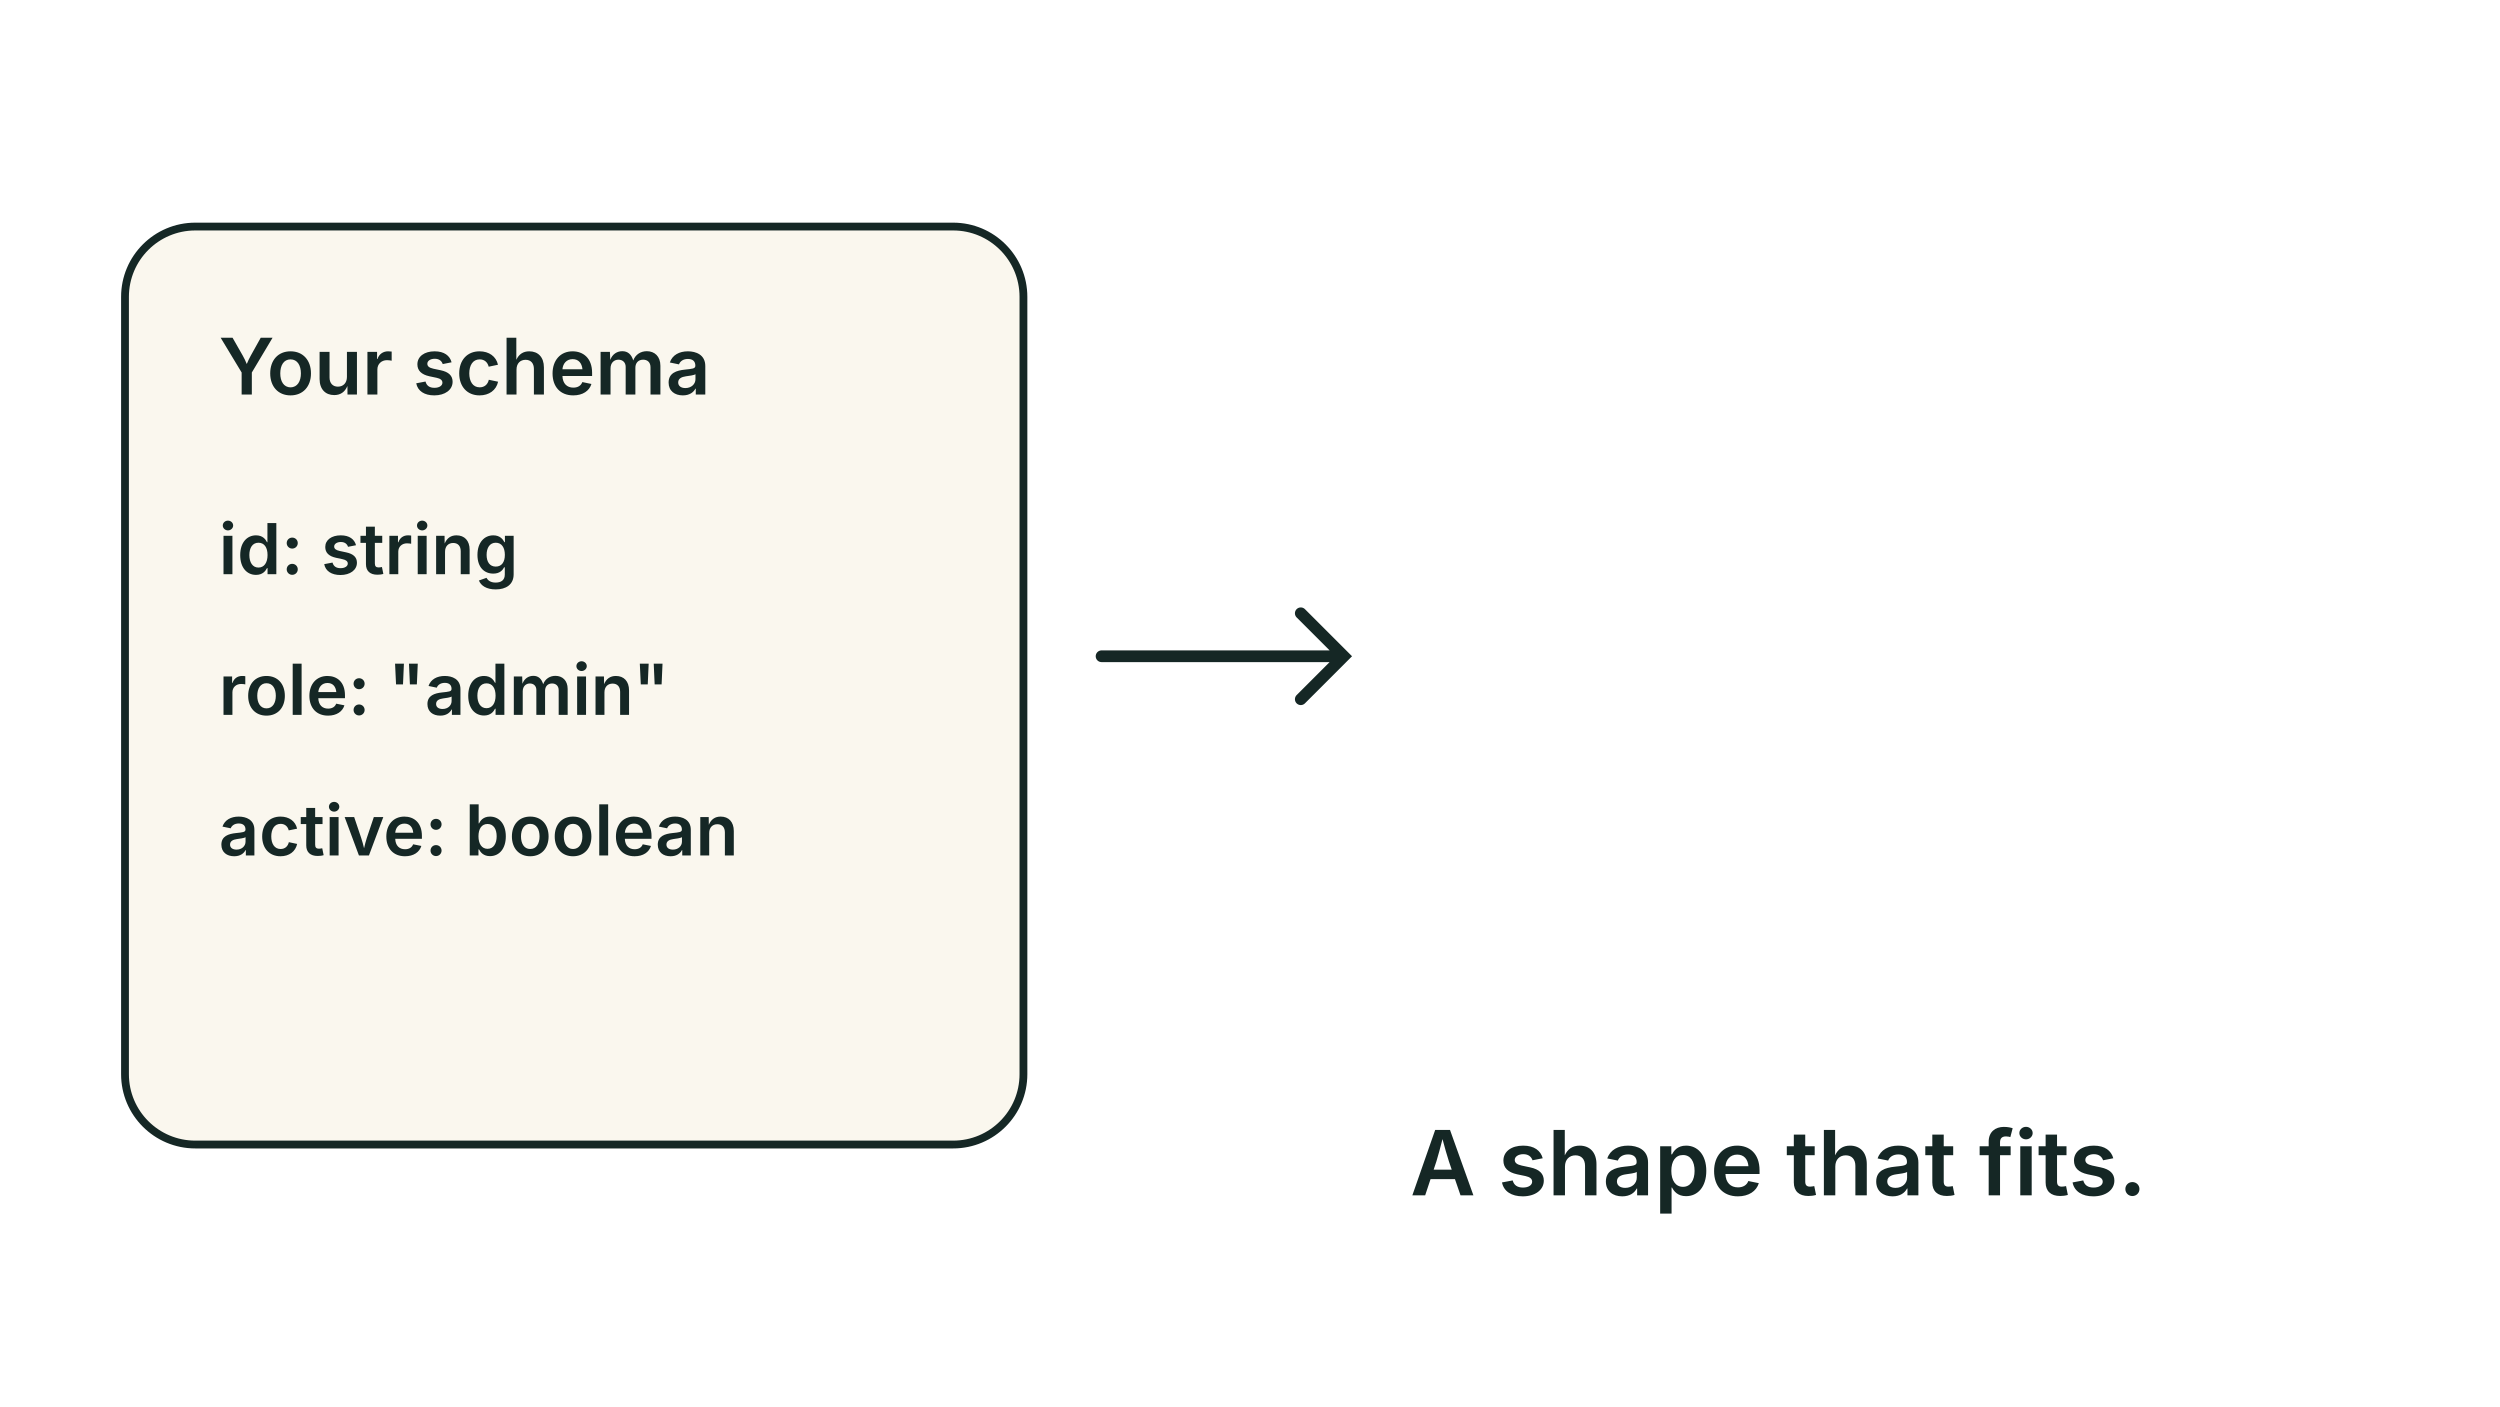
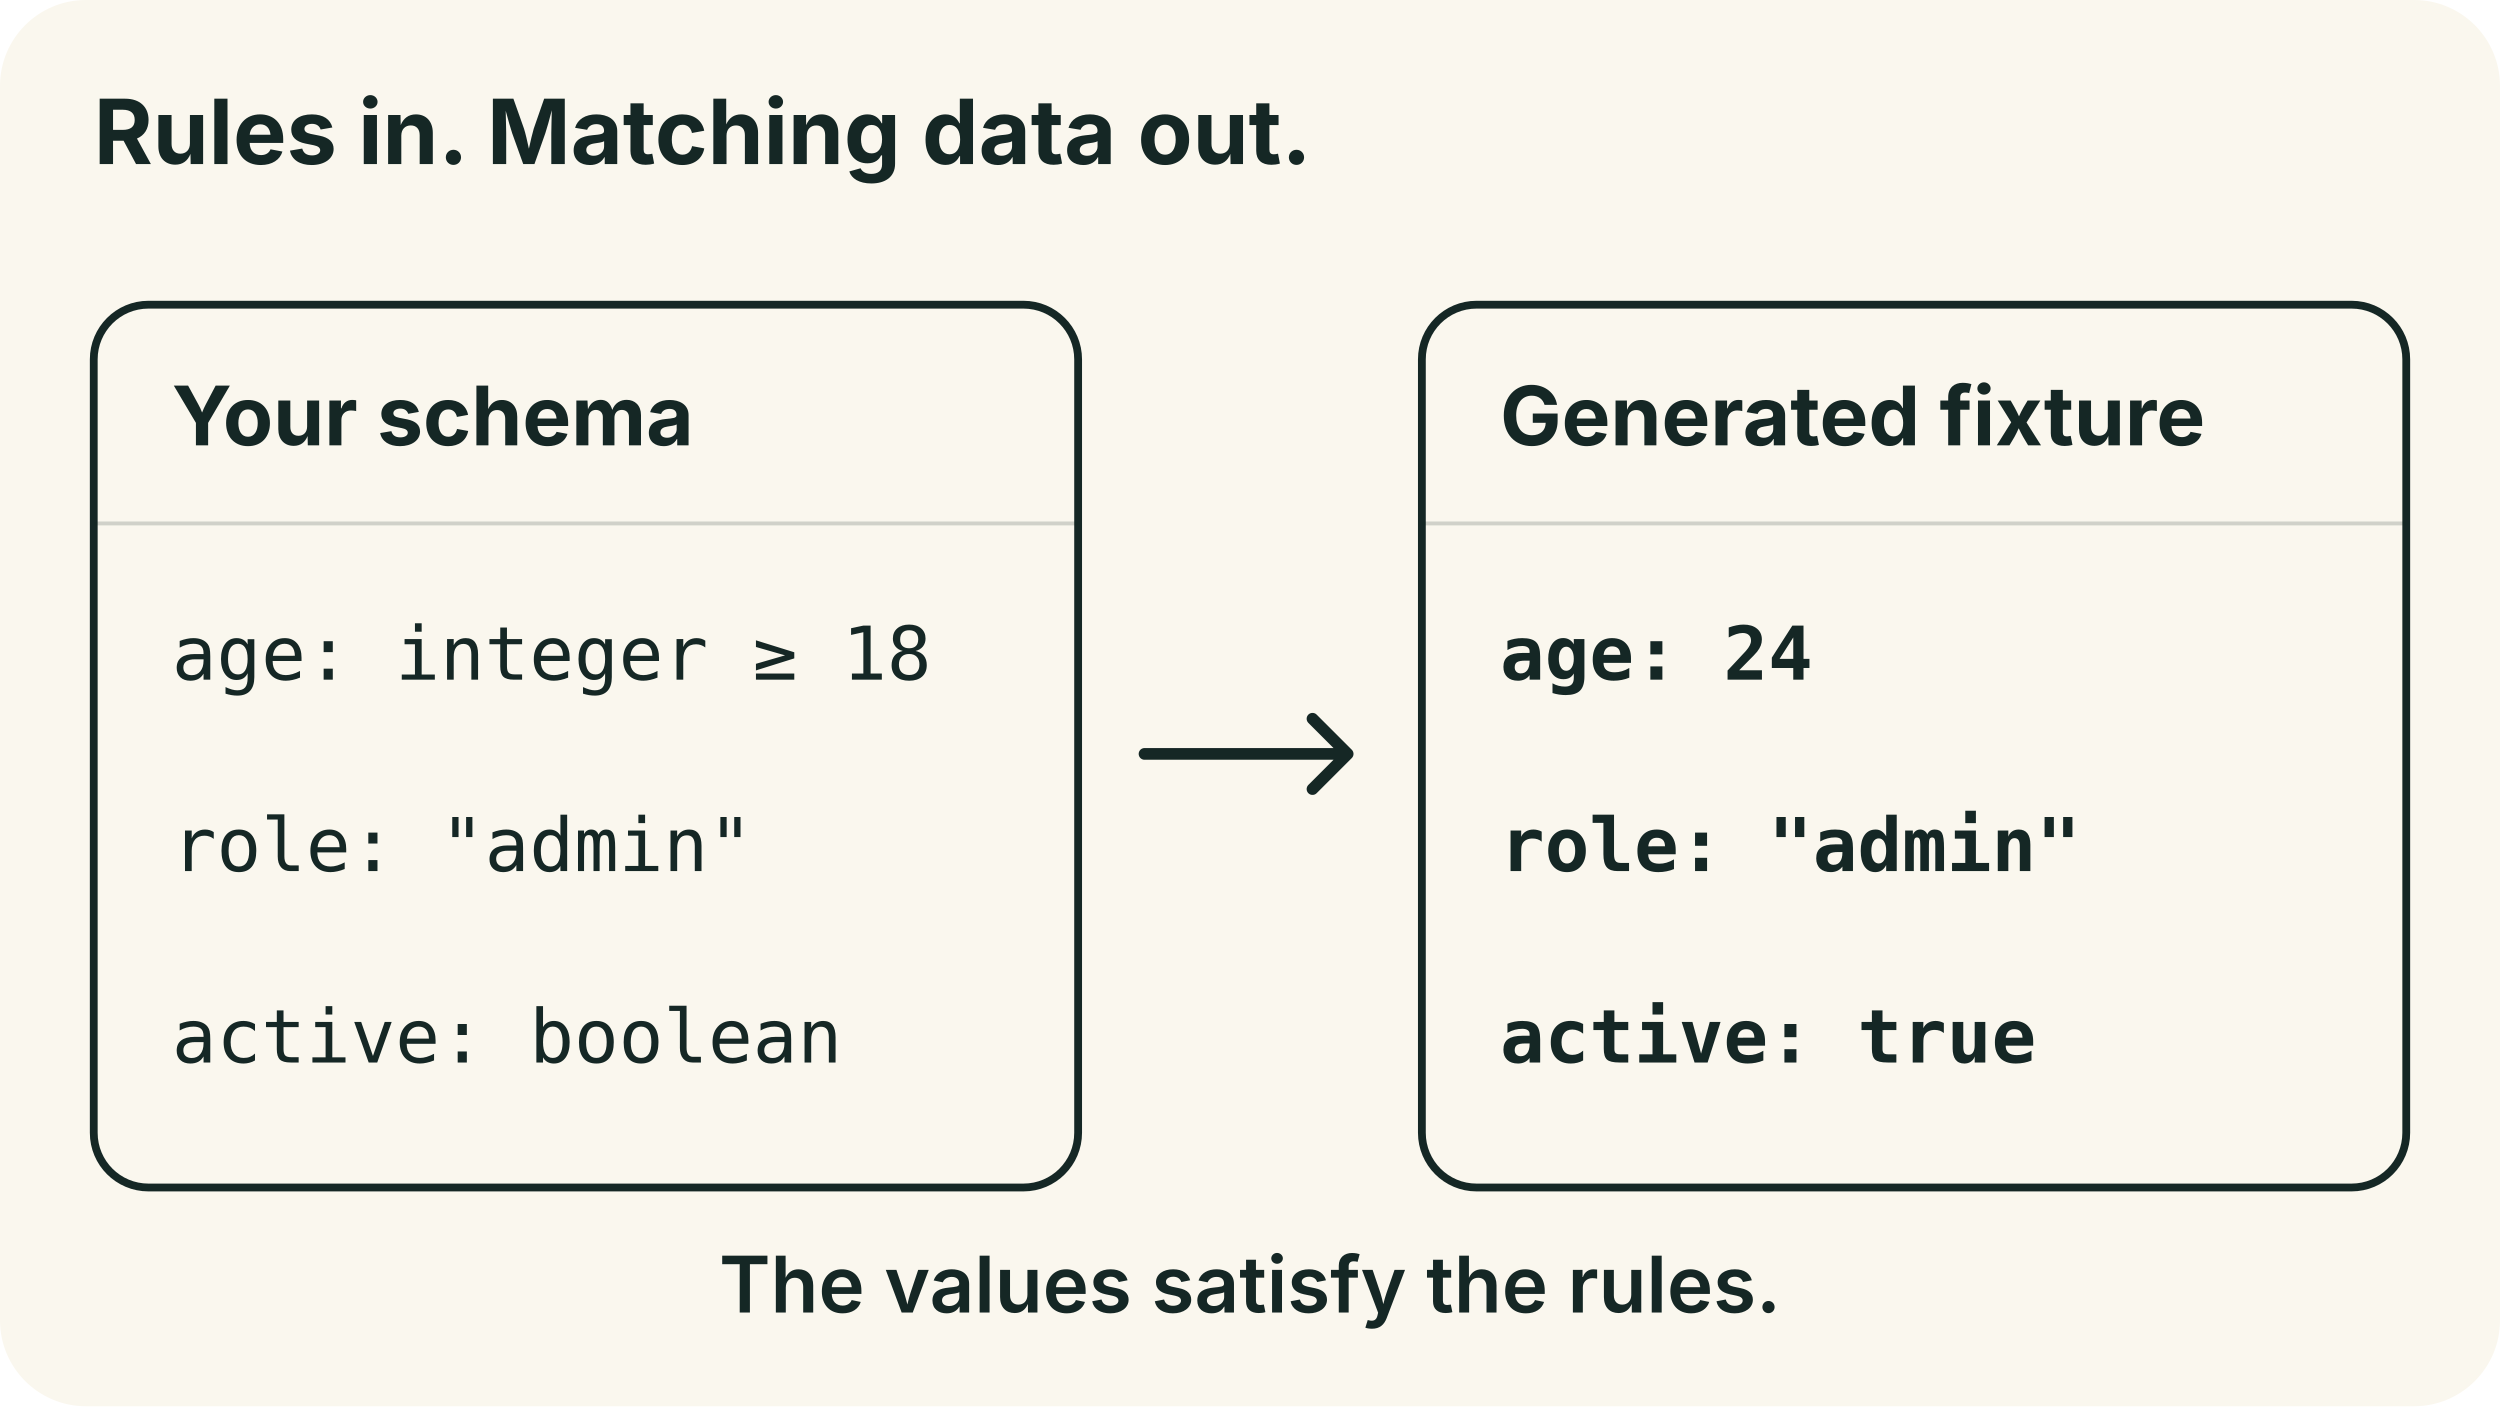
<svg xmlns="http://www.w3.org/2000/svg" viewBox="0 0 640 360" role="img" aria-labelledby="title desc">
-   <rect x="32" y="58" width="230" height="235" rx="18" fill="#faf7ee" stroke="#152725" stroke-width="2" />
-   <text x="56" y="101" fill="#152725" font-size="20" font-family="system-ui, -apple-system, Segoe UI, sans-serif" font-weight="600">Your schema</text>
-   <text x="56" y="147" fill="#152725" font-size="18" font-family="system-ui, -apple-system, Segoe UI, sans-serif" font-weight="600">id: string</text>
-   <text x="56" y="183" fill="#152725" font-size="18" font-family="system-ui, -apple-system, Segoe UI, sans-serif" font-weight="600">role: "admin"</text>
-   <text x="56" y="219" fill="#152725" font-size="18" font-family="system-ui, -apple-system, Segoe UI, sans-serif" font-weight="600">active: boolean</text>
-   <path d="M282 168H344M333 157L344 168L333 179" fill="none" stroke="#152725" stroke-width="3" stroke-linecap="round" />
-   <g transform="translate(350 75) scale(1.55)" />
-   <text x="361" y="306" fill="#152725" font-size="23" font-family="system-ui, -apple-system, Segoe UI, sans-serif" font-weight="600">A shape that fits.</text>
+   <rect width="640" height="360" rx="22" fill="#faf7ee" />
+   <text x="24" y="42" fill="#152725" font-size="23" font-weight="750" font-family="system-ui, -apple-system, Segoe UI, sans-serif" text-anchor="start">Rules in. Matching data out.</text>
+   <g transform="translate(554 1) scale(.5)" />
+   <rect x="24" y="78" width="252" height="226" rx="14" fill="#faf7ee" stroke="#152725" stroke-width="2" />
+   <rect x="364" y="78" width="252" height="226" rx="14" fill="#faf7ee" stroke="#152725" stroke-width="2" />
+   <text x="44" y="114" fill="#152725" font-size="21" font-weight="750" font-family="system-ui, -apple-system, Segoe UI, sans-serif" text-anchor="start">Your schema</text>
+   <text x="384" y="114" fill="#152725" font-size="21" font-weight="750" font-family="system-ui, -apple-system, Segoe UI, sans-serif" text-anchor="start">Generated fixture</text>
+   <path d="M24 134H276M364 134H616" stroke="#152725" stroke-opacity=".18" />
+   <text x="44" y="174" fill="#152725" font-size="19" font-weight="500" font-family="ui-monospace, SFMono-Regular, Consolas, monospace" text-anchor="start">age: integer ≥ 18</text>
+   <text x="384" y="174" fill="#152725" font-size="19" font-weight="600" font-family="ui-monospace, SFMono-Regular, Consolas, monospace" text-anchor="start">age: 24</text>
+   <text x="44" y="223" fill="#152725" font-size="19" font-weight="500" font-family="ui-monospace, SFMono-Regular, Consolas, monospace" text-anchor="start">role: "admin"</text>
+   <text x="384" y="223" fill="#152725" font-size="19" font-weight="600" font-family="ui-monospace, SFMono-Regular, Consolas, monospace" text-anchor="start">role: "admin"</text>
+   <text x="44" y="272" fill="#152725" font-size="19" font-weight="500" font-family="ui-monospace, SFMono-Regular, Consolas, monospace" text-anchor="start">active: boolean</text>
+   <text x="384" y="272" fill="#152725" font-size="19" font-weight="600" font-family="ui-monospace, SFMono-Regular, Consolas, monospace" text-anchor="start">active: true</text>
+   <path d="M293 193H345M336 184L345 193L336 202" fill="none" stroke="#152725" stroke-width="3" stroke-linecap="round" stroke-linejoin="round" />
+   <text x="320" y="336" fill="#152725" font-size="20" font-weight="600" font-family="system-ui, -apple-system, Segoe UI, sans-serif" text-anchor="middle">The values satisfy the rules.</text>
</svg>
